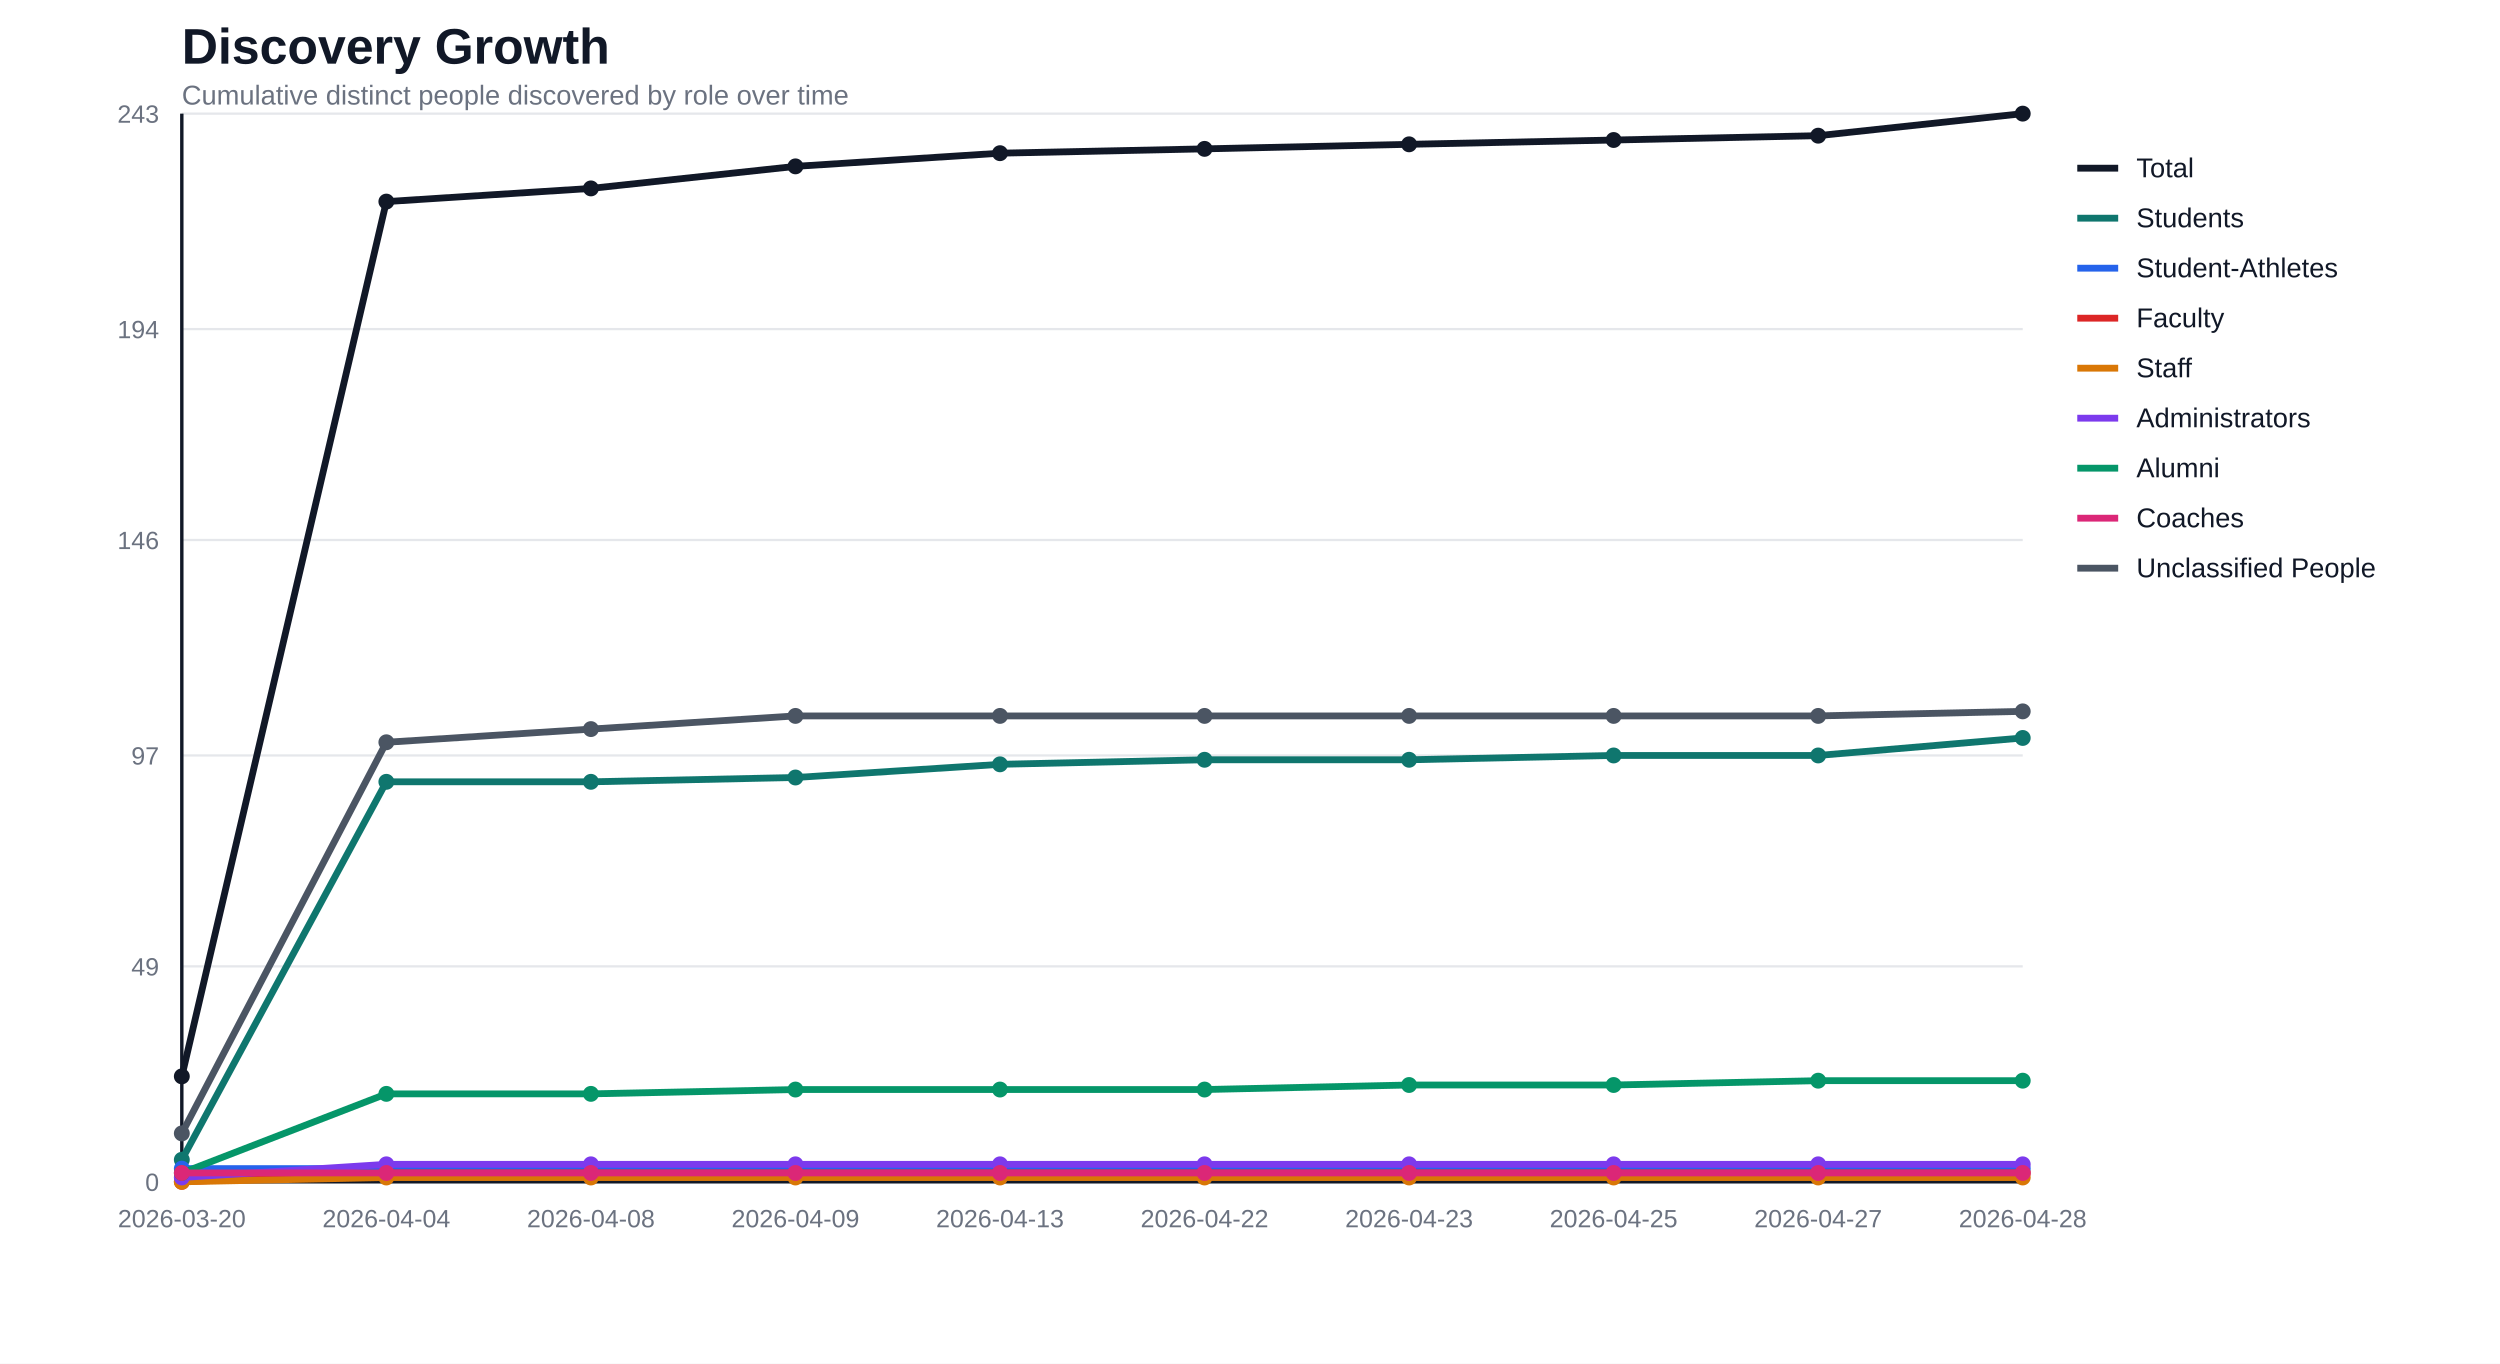
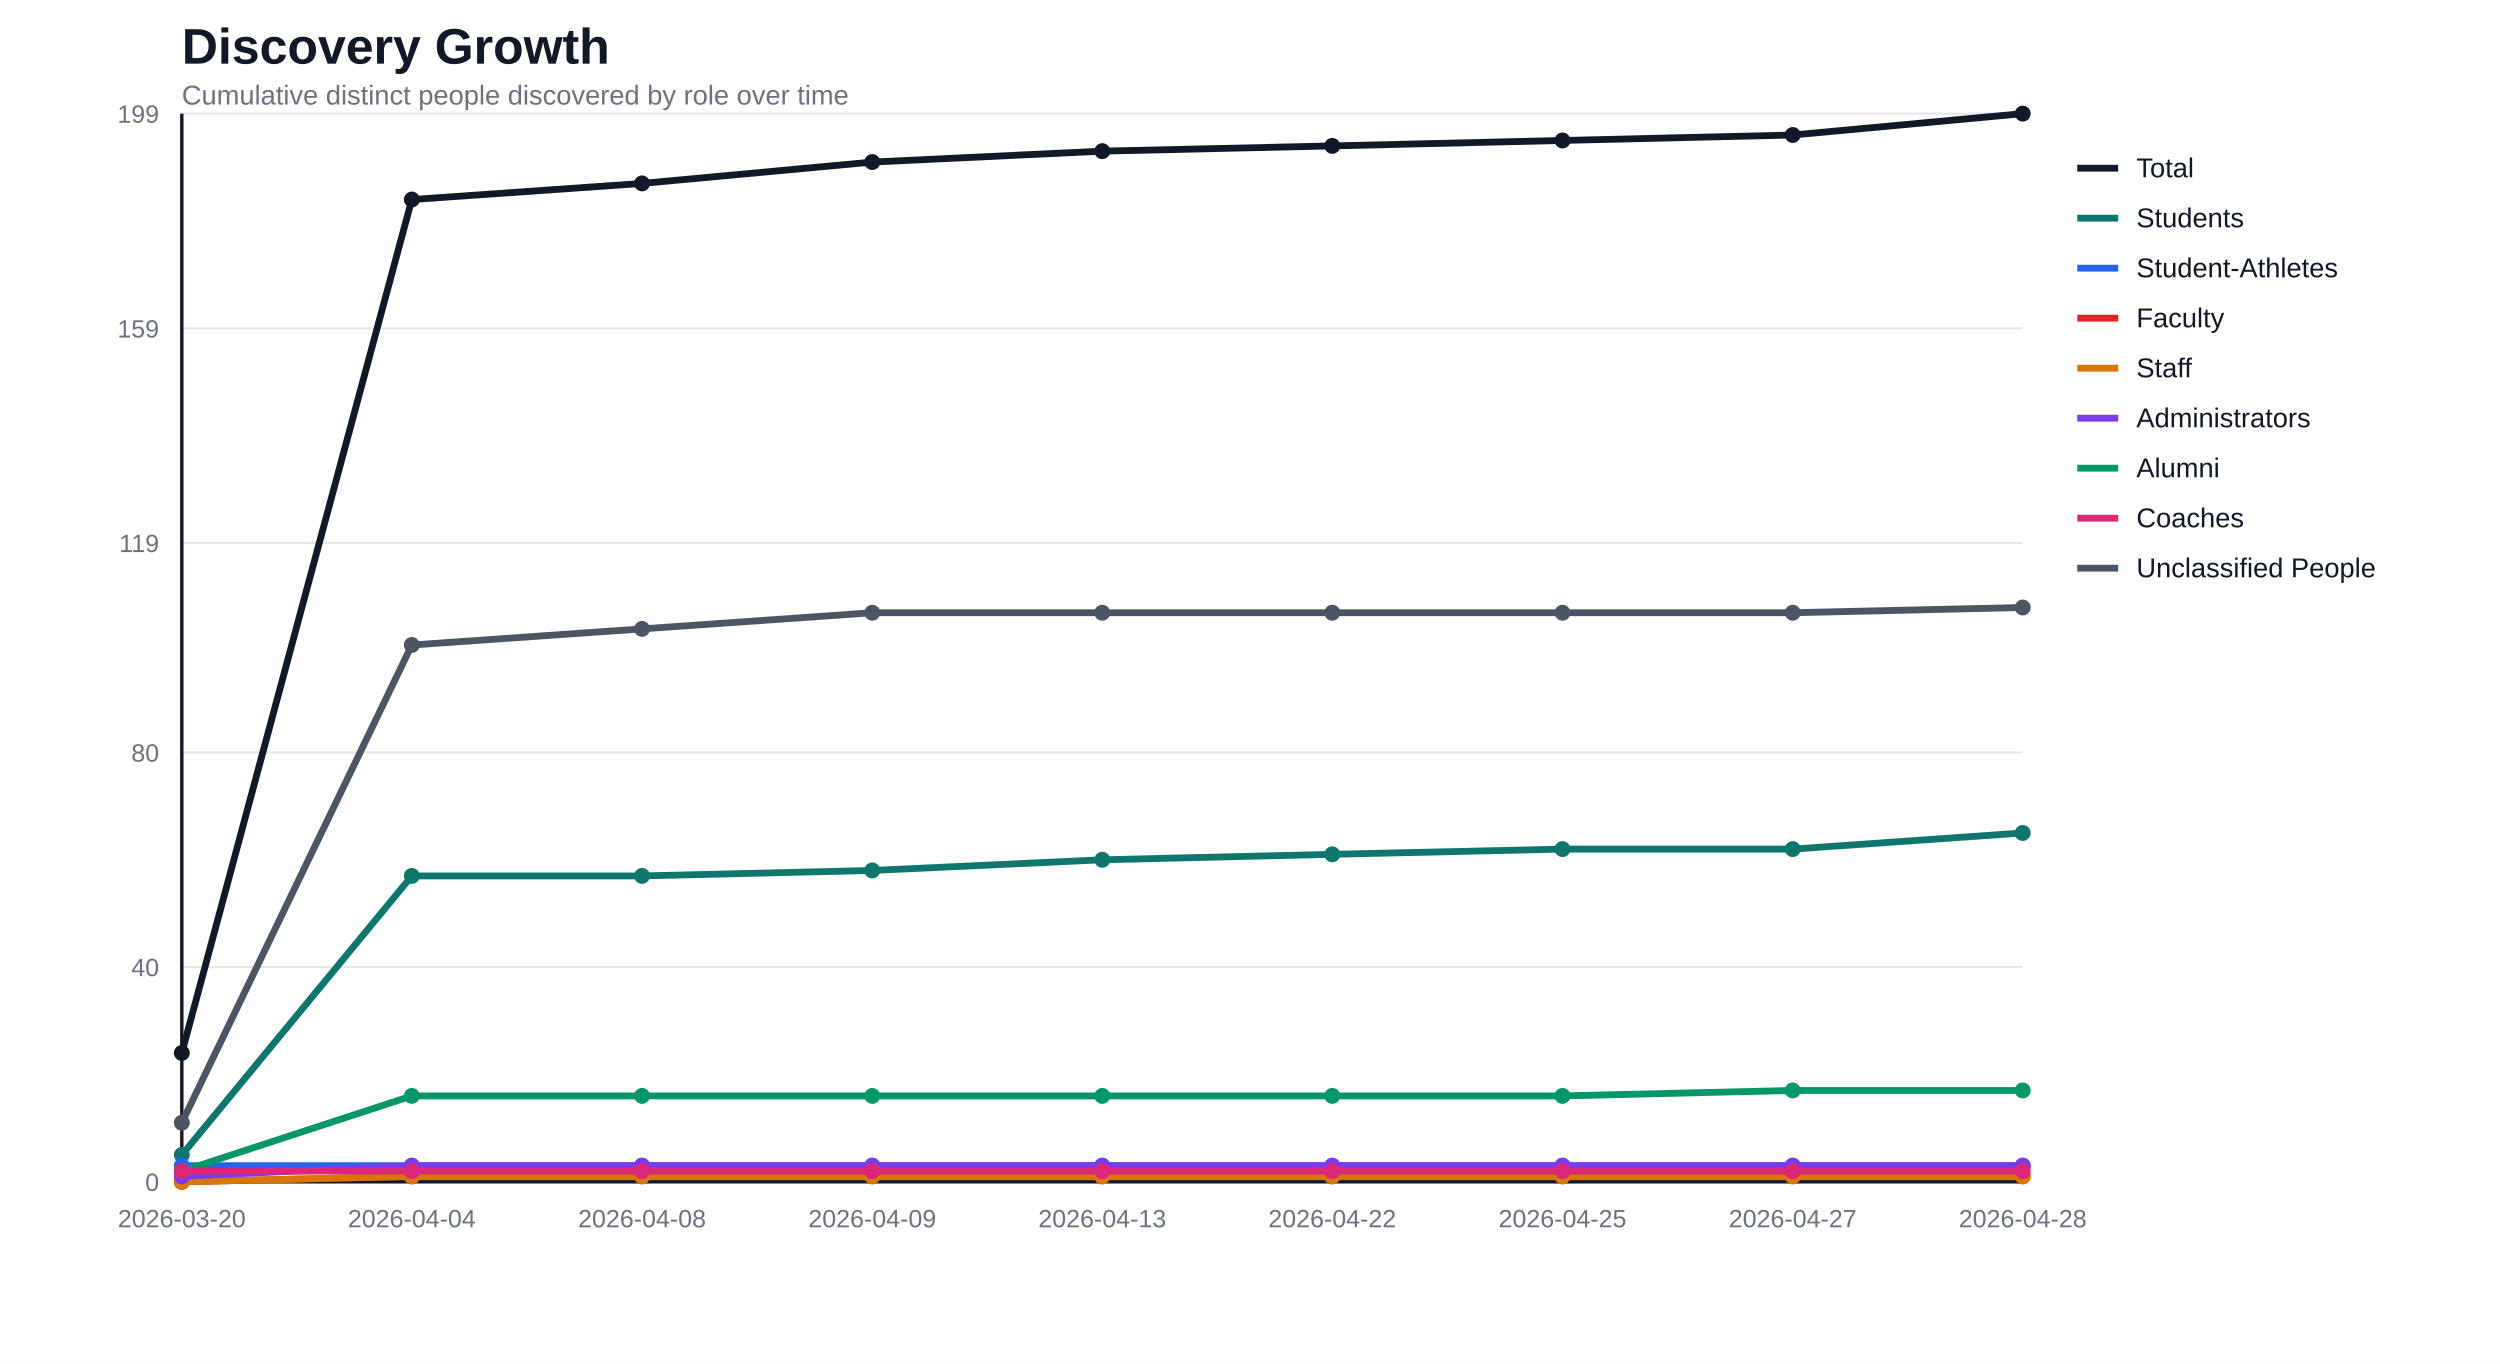
<svg xmlns="http://www.w3.org/2000/svg" width="1100" height="600" viewBox="0 0 1100 600">
  <rect width="100%" height="100%" fill="#ffffff" />
  <text x="80" y="28" font-family="Segoe UI, Arial, sans-serif" font-size="22" font-weight="700" fill="#111827">Discovery Growth</text>
  <text x="80" y="46" font-family="Segoe UI, Arial, sans-serif" font-size="12" fill="#6b7280">Cumulative distinct people discovered by role over time</text>
  <line x1="80" y1="520.0" x2="890" y2="520.0" stroke="#e5e7eb" stroke-width="1" />
  <text x="70" y="524.0" text-anchor="end" font-family="Segoe UI, Arial, sans-serif" font-size="11" fill="#6b7280">0</text>
-   <line x1="80" y1="425.2" x2="890" y2="425.2" stroke="#e5e7eb" stroke-width="1" />
-   <text x="70" y="429.2" text-anchor="end" font-family="Segoe UI, Arial, sans-serif" font-size="11" fill="#6b7280">49</text>
-   <line x1="80" y1="332.4" x2="890" y2="332.4" stroke="#e5e7eb" stroke-width="1" />
-   <text x="70" y="336.4" text-anchor="end" font-family="Segoe UI, Arial, sans-serif" font-size="11" fill="#6b7280">97</text>
-   <line x1="80" y1="237.6" x2="890" y2="237.6" stroke="#e5e7eb" stroke-width="1" />
-   <text x="70" y="241.6" text-anchor="end" font-family="Segoe UI, Arial, sans-serif" font-size="11" fill="#6b7280">146</text>
-   <line x1="80" y1="144.8" x2="890" y2="144.8" stroke="#e5e7eb" stroke-width="1" />
-   <text x="70" y="148.8" text-anchor="end" font-family="Segoe UI, Arial, sans-serif" font-size="11" fill="#6b7280">194</text>
+   <line x1="80" y1="425.5" x2="890" y2="425.5" stroke="#e5e7eb" stroke-width="1" />
+   <text x="70" y="429.5" text-anchor="end" font-family="Segoe UI, Arial, sans-serif" font-size="11" fill="#6b7280">40</text>
+   <line x1="80" y1="331.1" x2="890" y2="331.1" stroke="#e5e7eb" stroke-width="1" />
+   <text x="70" y="335.1" text-anchor="end" font-family="Segoe UI, Arial, sans-serif" font-size="11" fill="#6b7280">80</text>
+   <line x1="80" y1="238.9" x2="890" y2="238.9" stroke="#e5e7eb" stroke-width="1" />
+   <text x="70" y="242.9" text-anchor="end" font-family="Segoe UI, Arial, sans-serif" font-size="11" fill="#6b7280">119</text>
+   <line x1="80" y1="144.5" x2="890" y2="144.5" stroke="#e5e7eb" stroke-width="1" />
+   <text x="70" y="148.5" text-anchor="end" font-family="Segoe UI, Arial, sans-serif" font-size="11" fill="#6b7280">159</text>
  <line x1="80" y1="50.0" x2="890" y2="50.0" stroke="#e5e7eb" stroke-width="1" />
-   <text x="70" y="54.0" text-anchor="end" font-family="Segoe UI, Arial, sans-serif" font-size="11" fill="#6b7280">243</text>
+   <text x="70" y="54.0" text-anchor="end" font-family="Segoe UI, Arial, sans-serif" font-size="11" fill="#6b7280">199</text>
  <line x1="80" y1="50" x2="80" y2="520" stroke="#111827" stroke-width="1.5" />
  <line x1="80" y1="520" x2="890" y2="520" stroke="#111827" stroke-width="1.5" />
  <text x="80.0" y="540" text-anchor="middle" font-family="Segoe UI, Arial, sans-serif" font-size="11" fill="#6b7280">2026-03-20</text>
-   <text x="170.0" y="540" text-anchor="middle" font-family="Segoe UI, Arial, sans-serif" font-size="11" fill="#6b7280">2026-04-04</text>
-   <text x="260.0" y="540" text-anchor="middle" font-family="Segoe UI, Arial, sans-serif" font-size="11" fill="#6b7280">2026-04-08</text>
-   <text x="350.0" y="540" text-anchor="middle" font-family="Segoe UI, Arial, sans-serif" font-size="11" fill="#6b7280">2026-04-09</text>
-   <text x="440.0" y="540" text-anchor="middle" font-family="Segoe UI, Arial, sans-serif" font-size="11" fill="#6b7280">2026-04-13</text>
-   <text x="530.0" y="540" text-anchor="middle" font-family="Segoe UI, Arial, sans-serif" font-size="11" fill="#6b7280">2026-04-22</text>
-   <text x="620.0" y="540" text-anchor="middle" font-family="Segoe UI, Arial, sans-serif" font-size="11" fill="#6b7280">2026-04-23</text>
-   <text x="710.0" y="540" text-anchor="middle" font-family="Segoe UI, Arial, sans-serif" font-size="11" fill="#6b7280">2026-04-25</text>
-   <text x="800.0" y="540" text-anchor="middle" font-family="Segoe UI, Arial, sans-serif" font-size="11" fill="#6b7280">2026-04-27</text>
+   <text x="181.2" y="540" text-anchor="middle" font-family="Segoe UI, Arial, sans-serif" font-size="11" fill="#6b7280">2026-04-04</text>
+   <text x="282.5" y="540" text-anchor="middle" font-family="Segoe UI, Arial, sans-serif" font-size="11" fill="#6b7280">2026-04-08</text>
+   <text x="383.8" y="540" text-anchor="middle" font-family="Segoe UI, Arial, sans-serif" font-size="11" fill="#6b7280">2026-04-09</text>
+   <text x="485.0" y="540" text-anchor="middle" font-family="Segoe UI, Arial, sans-serif" font-size="11" fill="#6b7280">2026-04-13</text>
+   <text x="586.2" y="540" text-anchor="middle" font-family="Segoe UI, Arial, sans-serif" font-size="11" fill="#6b7280">2026-04-22</text>
+   <text x="687.5" y="540" text-anchor="middle" font-family="Segoe UI, Arial, sans-serif" font-size="11" fill="#6b7280">2026-04-25</text>
+   <text x="788.8" y="540" text-anchor="middle" font-family="Segoe UI, Arial, sans-serif" font-size="11" fill="#6b7280">2026-04-27</text>
  <text x="890.0" y="540" text-anchor="middle" font-family="Segoe UI, Arial, sans-serif" font-size="11" fill="#6b7280">2026-04-28</text>
-   <polyline fill="none" stroke="#111827" stroke-width="3" stroke-linejoin="round" stroke-linecap="round" points="80.0,473.6 170.0,88.7 260.0,82.9 350.0,73.2 440.0,67.4 530.0,65.5 620.0,63.5 710.0,61.6 800.0,59.7 890.0,50.0" />
-   <circle cx="80.0" cy="473.6" r="3.5" fill="#111827" />
-   <circle cx="170.0" cy="88.7" r="3.5" fill="#111827" />
-   <circle cx="260.0" cy="82.9" r="3.5" fill="#111827" />
-   <circle cx="350.0" cy="73.2" r="3.5" fill="#111827" />
-   <circle cx="440.0" cy="67.4" r="3.5" fill="#111827" />
-   <circle cx="530.0" cy="65.5" r="3.5" fill="#111827" />
-   <circle cx="620.0" cy="63.5" r="3.5" fill="#111827" />
-   <circle cx="710.0" cy="61.6" r="3.5" fill="#111827" />
-   <circle cx="800.0" cy="59.7" r="3.5" fill="#111827" />
+   <polyline fill="none" stroke="#111827" stroke-width="3" stroke-linejoin="round" stroke-linecap="round" points="80.0,463.3 181.2,87.8 282.5,80.7 383.8,71.3 485.0,66.5 586.2,64.2 687.5,61.8 788.8,59.4 890.0,50.0" />
+   <circle cx="80.0" cy="463.3" r="3.5" fill="#111827" />
+   <circle cx="181.2" cy="87.8" r="3.5" fill="#111827" />
+   <circle cx="282.5" cy="80.7" r="3.5" fill="#111827" />
+   <circle cx="383.8" cy="71.3" r="3.5" fill="#111827" />
+   <circle cx="485.0" cy="66.5" r="3.5" fill="#111827" />
+   <circle cx="586.2" cy="64.2" r="3.5" fill="#111827" />
+   <circle cx="687.5" cy="61.8" r="3.5" fill="#111827" />
+   <circle cx="788.8" cy="59.4" r="3.5" fill="#111827" />
  <circle cx="890.0" cy="50.0" r="3.5" fill="#111827" />
-   <polyline fill="none" stroke="#0f766e" stroke-width="3" stroke-linejoin="round" stroke-linecap="round" points="80.0,510.3 170.0,344.0 260.0,344.0 350.0,342.1 440.0,336.3 530.0,334.3 620.0,334.3 710.0,332.4 800.0,332.4 890.0,324.7" />
-   <circle cx="80.0" cy="510.3" r="3.5" fill="#0f766e" />
-   <circle cx="170.0" cy="344.0" r="3.5" fill="#0f766e" />
-   <circle cx="260.0" cy="344.0" r="3.5" fill="#0f766e" />
-   <circle cx="350.0" cy="342.1" r="3.5" fill="#0f766e" />
-   <circle cx="440.0" cy="336.3" r="3.5" fill="#0f766e" />
-   <circle cx="530.0" cy="334.3" r="3.5" fill="#0f766e" />
-   <circle cx="620.0" cy="334.3" r="3.5" fill="#0f766e" />
-   <circle cx="710.0" cy="332.4" r="3.5" fill="#0f766e" />
-   <circle cx="800.0" cy="332.4" r="3.5" fill="#0f766e" />
-   <circle cx="890.0" cy="324.7" r="3.5" fill="#0f766e" />
-   <polyline fill="none" stroke="#2563eb" stroke-width="3" stroke-linejoin="round" stroke-linecap="round" points="80.0,514.2 170.0,514.2 260.0,514.2 350.0,514.2 440.0,514.2 530.0,514.2 620.0,514.2 710.0,514.2 800.0,514.2 890.0,514.2" />
-   <circle cx="80.0" cy="514.2" r="3.5" fill="#2563eb" />
-   <circle cx="170.0" cy="514.2" r="3.5" fill="#2563eb" />
-   <circle cx="260.0" cy="514.2" r="3.5" fill="#2563eb" />
-   <circle cx="350.0" cy="514.2" r="3.5" fill="#2563eb" />
-   <circle cx="440.0" cy="514.2" r="3.5" fill="#2563eb" />
-   <circle cx="530.0" cy="514.2" r="3.5" fill="#2563eb" />
-   <circle cx="620.0" cy="514.2" r="3.5" fill="#2563eb" />
-   <circle cx="710.0" cy="514.2" r="3.5" fill="#2563eb" />
-   <circle cx="800.0" cy="514.2" r="3.5" fill="#2563eb" />
-   <circle cx="890.0" cy="514.2" r="3.5" fill="#2563eb" />
-   <polyline fill="none" stroke="#dc2626" stroke-width="3" stroke-linejoin="round" stroke-linecap="round" points="80.0,520.0 170.0,516.1 260.0,516.1 350.0,516.1 440.0,516.1 530.0,516.1 620.0,516.1 710.0,516.1 800.0,516.1 890.0,516.1" />
+   <polyline fill="none" stroke="#0f766e" stroke-width="3" stroke-linejoin="round" stroke-linecap="round" points="80.0,508.2 181.2,385.4 282.5,385.4 383.8,383.0 485.0,378.3 586.2,375.9 687.5,373.6 788.8,373.6 890.0,366.5" />
+   <circle cx="80.0" cy="508.2" r="3.5" fill="#0f766e" />
+   <circle cx="181.2" cy="385.4" r="3.5" fill="#0f766e" />
+   <circle cx="282.5" cy="385.4" r="3.5" fill="#0f766e" />
+   <circle cx="383.8" cy="383.0" r="3.5" fill="#0f766e" />
+   <circle cx="485.0" cy="378.3" r="3.5" fill="#0f766e" />
+   <circle cx="586.2" cy="375.9" r="3.5" fill="#0f766e" />
+   <circle cx="687.5" cy="373.6" r="3.5" fill="#0f766e" />
+   <circle cx="788.8" cy="373.6" r="3.5" fill="#0f766e" />
+   <circle cx="890.0" cy="366.5" r="3.5" fill="#0f766e" />
+   <polyline fill="none" stroke="#2563eb" stroke-width="3" stroke-linejoin="round" stroke-linecap="round" points="80.0,512.9 181.2,512.9 282.5,512.9 383.8,512.9 485.0,512.9 586.2,512.9 687.5,512.9 788.8,512.9 890.0,512.9" />
+   <circle cx="80.0" cy="512.9" r="3.5" fill="#2563eb" />
+   <circle cx="181.2" cy="512.9" r="3.5" fill="#2563eb" />
+   <circle cx="282.5" cy="512.9" r="3.5" fill="#2563eb" />
+   <circle cx="383.8" cy="512.9" r="3.5" fill="#2563eb" />
+   <circle cx="485.0" cy="512.9" r="3.5" fill="#2563eb" />
+   <circle cx="586.2" cy="512.9" r="3.5" fill="#2563eb" />
+   <circle cx="687.5" cy="512.9" r="3.5" fill="#2563eb" />
+   <circle cx="788.8" cy="512.9" r="3.5" fill="#2563eb" />
+   <circle cx="890.0" cy="512.9" r="3.5" fill="#2563eb" />
+   <polyline fill="none" stroke="#dc2626" stroke-width="3" stroke-linejoin="round" stroke-linecap="round" points="80.0,520.0 181.2,517.6 282.5,517.6 383.8,517.6 485.0,517.6 586.2,517.6 687.5,517.6 788.8,517.6 890.0,517.6" />
  <circle cx="80.0" cy="520.0" r="3.5" fill="#dc2626" />
-   <circle cx="170.0" cy="516.1" r="3.5" fill="#dc2626" />
-   <circle cx="260.0" cy="516.1" r="3.5" fill="#dc2626" />
-   <circle cx="350.0" cy="516.1" r="3.5" fill="#dc2626" />
-   <circle cx="440.0" cy="516.1" r="3.5" fill="#dc2626" />
-   <circle cx="530.0" cy="516.1" r="3.5" fill="#dc2626" />
-   <circle cx="620.0" cy="516.1" r="3.5" fill="#dc2626" />
-   <circle cx="710.0" cy="516.1" r="3.5" fill="#dc2626" />
-   <circle cx="800.0" cy="516.1" r="3.5" fill="#dc2626" />
-   <circle cx="890.0" cy="516.1" r="3.5" fill="#dc2626" />
-   <polyline fill="none" stroke="#d97706" stroke-width="3" stroke-linejoin="round" stroke-linecap="round" points="80.0,520.0 170.0,518.1 260.0,518.1 350.0,518.1 440.0,518.1 530.0,518.1 620.0,518.1 710.0,518.1 800.0,518.1 890.0,518.1" />
+   <circle cx="181.2" cy="517.6" r="3.5" fill="#dc2626" />
+   <circle cx="282.5" cy="517.6" r="3.5" fill="#dc2626" />
+   <circle cx="383.8" cy="517.6" r="3.5" fill="#dc2626" />
+   <circle cx="485.0" cy="517.6" r="3.5" fill="#dc2626" />
+   <circle cx="586.2" cy="517.6" r="3.5" fill="#dc2626" />
+   <circle cx="687.5" cy="517.6" r="3.5" fill="#dc2626" />
+   <circle cx="788.8" cy="517.6" r="3.5" fill="#dc2626" />
+   <circle cx="890.0" cy="517.6" r="3.5" fill="#dc2626" />
+   <polyline fill="none" stroke="#d97706" stroke-width="3" stroke-linejoin="round" stroke-linecap="round" points="80.0,520.0 181.2,517.6 282.5,517.6 383.8,517.6 485.0,517.6 586.2,517.6 687.5,517.6 788.8,517.6 890.0,517.6" />
  <circle cx="80.0" cy="520.0" r="3.5" fill="#d97706" />
-   <circle cx="170.0" cy="518.1" r="3.5" fill="#d97706" />
-   <circle cx="260.0" cy="518.1" r="3.5" fill="#d97706" />
-   <circle cx="350.0" cy="518.1" r="3.5" fill="#d97706" />
-   <circle cx="440.0" cy="518.1" r="3.5" fill="#d97706" />
-   <circle cx="530.0" cy="518.1" r="3.5" fill="#d97706" />
-   <circle cx="620.0" cy="518.1" r="3.5" fill="#d97706" />
-   <circle cx="710.0" cy="518.1" r="3.5" fill="#d97706" />
-   <circle cx="800.0" cy="518.1" r="3.5" fill="#d97706" />
-   <circle cx="890.0" cy="518.1" r="3.5" fill="#d97706" />
-   <polyline fill="none" stroke="#7c3aed" stroke-width="3" stroke-linejoin="round" stroke-linecap="round" points="80.0,518.1 170.0,512.3 260.0,512.3 350.0,512.3 440.0,512.3 530.0,512.3 620.0,512.3 710.0,512.3 800.0,512.3 890.0,512.3" />
-   <circle cx="80.0" cy="518.1" r="3.5" fill="#7c3aed" />
-   <circle cx="170.0" cy="512.3" r="3.5" fill="#7c3aed" />
-   <circle cx="260.0" cy="512.3" r="3.5" fill="#7c3aed" />
-   <circle cx="350.0" cy="512.3" r="3.5" fill="#7c3aed" />
-   <circle cx="440.0" cy="512.3" r="3.5" fill="#7c3aed" />
-   <circle cx="530.0" cy="512.3" r="3.5" fill="#7c3aed" />
-   <circle cx="620.0" cy="512.3" r="3.5" fill="#7c3aed" />
-   <circle cx="710.0" cy="512.3" r="3.5" fill="#7c3aed" />
-   <circle cx="800.0" cy="512.3" r="3.5" fill="#7c3aed" />
-   <circle cx="890.0" cy="512.3" r="3.5" fill="#7c3aed" />
-   <polyline fill="none" stroke="#059669" stroke-width="3" stroke-linejoin="round" stroke-linecap="round" points="80.0,516.1 170.0,481.3 260.0,481.3 350.0,479.4 440.0,479.4 530.0,479.4 620.0,477.4 710.0,477.4 800.0,475.5 890.0,475.5" />
-   <circle cx="80.0" cy="516.1" r="3.5" fill="#059669" />
-   <circle cx="170.0" cy="481.3" r="3.5" fill="#059669" />
-   <circle cx="260.0" cy="481.3" r="3.5" fill="#059669" />
-   <circle cx="350.0" cy="479.4" r="3.5" fill="#059669" />
-   <circle cx="440.0" cy="479.4" r="3.5" fill="#059669" />
-   <circle cx="530.0" cy="479.4" r="3.5" fill="#059669" />
-   <circle cx="620.0" cy="477.4" r="3.5" fill="#059669" />
-   <circle cx="710.0" cy="477.4" r="3.5" fill="#059669" />
-   <circle cx="800.0" cy="475.5" r="3.5" fill="#059669" />
-   <circle cx="890.0" cy="475.5" r="3.5" fill="#059669" />
-   <polyline fill="none" stroke="#db2777" stroke-width="3" stroke-linejoin="round" stroke-linecap="round" points="80.0,516.1 170.0,516.1 260.0,516.1 350.0,516.1 440.0,516.1 530.0,516.1 620.0,516.1 710.0,516.1 800.0,516.1 890.0,516.1" />
-   <circle cx="80.0" cy="516.1" r="3.5" fill="#db2777" />
-   <circle cx="170.0" cy="516.1" r="3.5" fill="#db2777" />
-   <circle cx="260.0" cy="516.1" r="3.5" fill="#db2777" />
-   <circle cx="350.0" cy="516.1" r="3.5" fill="#db2777" />
-   <circle cx="440.0" cy="516.1" r="3.5" fill="#db2777" />
-   <circle cx="530.0" cy="516.1" r="3.5" fill="#db2777" />
-   <circle cx="620.0" cy="516.1" r="3.5" fill="#db2777" />
-   <circle cx="710.0" cy="516.1" r="3.5" fill="#db2777" />
-   <circle cx="800.0" cy="516.1" r="3.5" fill="#db2777" />
-   <circle cx="890.0" cy="516.1" r="3.5" fill="#db2777" />
-   <polyline fill="none" stroke="#4b5563" stroke-width="3" stroke-linejoin="round" stroke-linecap="round" points="80.0,498.7 170.0,326.6 260.0,320.8 350.0,315.0 440.0,315.0 530.0,315.0 620.0,315.0 710.0,315.0 800.0,315.0 890.0,313.0" />
-   <circle cx="80.0" cy="498.7" r="3.5" fill="#4b5563" />
-   <circle cx="170.0" cy="326.6" r="3.5" fill="#4b5563" />
-   <circle cx="260.0" cy="320.8" r="3.5" fill="#4b5563" />
-   <circle cx="350.0" cy="315.0" r="3.5" fill="#4b5563" />
-   <circle cx="440.0" cy="315.0" r="3.5" fill="#4b5563" />
-   <circle cx="530.0" cy="315.0" r="3.5" fill="#4b5563" />
-   <circle cx="620.0" cy="315.0" r="3.5" fill="#4b5563" />
-   <circle cx="710.0" cy="315.0" r="3.5" fill="#4b5563" />
-   <circle cx="800.0" cy="315.0" r="3.5" fill="#4b5563" />
-   <circle cx="890.0" cy="313.0" r="3.5" fill="#4b5563" />
+   <circle cx="181.2" cy="517.6" r="3.5" fill="#d97706" />
+   <circle cx="282.5" cy="517.6" r="3.5" fill="#d97706" />
+   <circle cx="383.8" cy="517.6" r="3.5" fill="#d97706" />
+   <circle cx="485.0" cy="517.6" r="3.5" fill="#d97706" />
+   <circle cx="586.2" cy="517.6" r="3.5" fill="#d97706" />
+   <circle cx="687.5" cy="517.6" r="3.5" fill="#d97706" />
+   <circle cx="788.8" cy="517.6" r="3.5" fill="#d97706" />
+   <circle cx="890.0" cy="517.6" r="3.5" fill="#d97706" />
+   <polyline fill="none" stroke="#7c3aed" stroke-width="3" stroke-linejoin="round" stroke-linecap="round" points="80.0,517.6 181.2,512.9 282.5,512.9 383.8,512.9 485.0,512.9 586.2,512.9 687.5,512.9 788.8,512.9 890.0,512.9" />
+   <circle cx="80.0" cy="517.6" r="3.5" fill="#7c3aed" />
+   <circle cx="181.2" cy="512.9" r="3.5" fill="#7c3aed" />
+   <circle cx="282.5" cy="512.9" r="3.5" fill="#7c3aed" />
+   <circle cx="383.8" cy="512.9" r="3.5" fill="#7c3aed" />
+   <circle cx="485.0" cy="512.9" r="3.5" fill="#7c3aed" />
+   <circle cx="586.2" cy="512.9" r="3.5" fill="#7c3aed" />
+   <circle cx="687.5" cy="512.9" r="3.5" fill="#7c3aed" />
+   <circle cx="788.8" cy="512.9" r="3.5" fill="#7c3aed" />
+   <circle cx="890.0" cy="512.9" r="3.5" fill="#7c3aed" />
+   <polyline fill="none" stroke="#059669" stroke-width="3" stroke-linejoin="round" stroke-linecap="round" points="80.0,515.3 181.2,482.2 282.5,482.2 383.8,482.2 485.0,482.2 586.2,482.2 687.5,482.2 788.8,479.8 890.0,479.8" />
+   <circle cx="80.0" cy="515.3" r="3.5" fill="#059669" />
+   <circle cx="181.2" cy="482.2" r="3.5" fill="#059669" />
+   <circle cx="282.5" cy="482.2" r="3.5" fill="#059669" />
+   <circle cx="383.8" cy="482.2" r="3.5" fill="#059669" />
+   <circle cx="485.0" cy="482.2" r="3.5" fill="#059669" />
+   <circle cx="586.2" cy="482.2" r="3.5" fill="#059669" />
+   <circle cx="687.5" cy="482.2" r="3.5" fill="#059669" />
+   <circle cx="788.8" cy="479.8" r="3.5" fill="#059669" />
+   <circle cx="890.0" cy="479.8" r="3.5" fill="#059669" />
+   <polyline fill="none" stroke="#db2777" stroke-width="3" stroke-linejoin="round" stroke-linecap="round" points="80.0,515.3 181.2,515.3 282.5,515.3 383.8,515.3 485.0,515.3 586.2,515.3 687.5,515.3 788.8,515.3 890.0,515.3" />
+   <circle cx="80.0" cy="515.3" r="3.5" fill="#db2777" />
+   <circle cx="181.2" cy="515.3" r="3.5" fill="#db2777" />
+   <circle cx="282.5" cy="515.3" r="3.5" fill="#db2777" />
+   <circle cx="383.8" cy="515.3" r="3.5" fill="#db2777" />
+   <circle cx="485.0" cy="515.3" r="3.5" fill="#db2777" />
+   <circle cx="586.2" cy="515.3" r="3.5" fill="#db2777" />
+   <circle cx="687.5" cy="515.3" r="3.5" fill="#db2777" />
+   <circle cx="788.8" cy="515.3" r="3.5" fill="#db2777" />
+   <circle cx="890.0" cy="515.3" r="3.5" fill="#db2777" />
+   <polyline fill="none" stroke="#4b5563" stroke-width="3" stroke-linejoin="round" stroke-linecap="round" points="80.0,494.0 181.2,283.8 282.5,276.7 383.8,269.6 485.0,269.6 586.2,269.6 687.5,269.6 788.8,269.6 890.0,267.3" />
+   <circle cx="80.0" cy="494.0" r="3.5" fill="#4b5563" />
+   <circle cx="181.2" cy="283.8" r="3.5" fill="#4b5563" />
+   <circle cx="282.5" cy="276.7" r="3.5" fill="#4b5563" />
+   <circle cx="383.8" cy="269.6" r="3.5" fill="#4b5563" />
+   <circle cx="485.0" cy="269.6" r="3.5" fill="#4b5563" />
+   <circle cx="586.2" cy="269.6" r="3.5" fill="#4b5563" />
+   <circle cx="687.5" cy="269.6" r="3.5" fill="#4b5563" />
+   <circle cx="788.8" cy="269.6" r="3.5" fill="#4b5563" />
+   <circle cx="890.0" cy="267.3" r="3.5" fill="#4b5563" />
  <line x1="914" y1="74" x2="932" y2="74" stroke="#111827" stroke-width="3" />
  <text x="940" y="78" font-family="Segoe UI, Arial, sans-serif" font-size="12" fill="#111827">Total</text>
  <line x1="914" y1="96" x2="932" y2="96" stroke="#0f766e" stroke-width="3" />
  <text x="940" y="100" font-family="Segoe UI, Arial, sans-serif" font-size="12" fill="#111827">Students</text>
  <line x1="914" y1="118" x2="932" y2="118" stroke="#2563eb" stroke-width="3" />
  <text x="940" y="122" font-family="Segoe UI, Arial, sans-serif" font-size="12" fill="#111827">Student-Athletes</text>
  <line x1="914" y1="140" x2="932" y2="140" stroke="#dc2626" stroke-width="3" />
  <text x="940" y="144" font-family="Segoe UI, Arial, sans-serif" font-size="12" fill="#111827">Faculty</text>
  <line x1="914" y1="162" x2="932" y2="162" stroke="#d97706" stroke-width="3" />
  <text x="940" y="166" font-family="Segoe UI, Arial, sans-serif" font-size="12" fill="#111827">Staff</text>
  <line x1="914" y1="184" x2="932" y2="184" stroke="#7c3aed" stroke-width="3" />
  <text x="940" y="188" font-family="Segoe UI, Arial, sans-serif" font-size="12" fill="#111827">Administrators</text>
  <line x1="914" y1="206" x2="932" y2="206" stroke="#059669" stroke-width="3" />
  <text x="940" y="210" font-family="Segoe UI, Arial, sans-serif" font-size="12" fill="#111827">Alumni</text>
  <line x1="914" y1="228" x2="932" y2="228" stroke="#db2777" stroke-width="3" />
  <text x="940" y="232" font-family="Segoe UI, Arial, sans-serif" font-size="12" fill="#111827">Coaches</text>
  <line x1="914" y1="250" x2="932" y2="250" stroke="#4b5563" stroke-width="3" />
  <text x="940" y="254" font-family="Segoe UI, Arial, sans-serif" font-size="12" fill="#111827">Unclassified People</text>
</svg>
